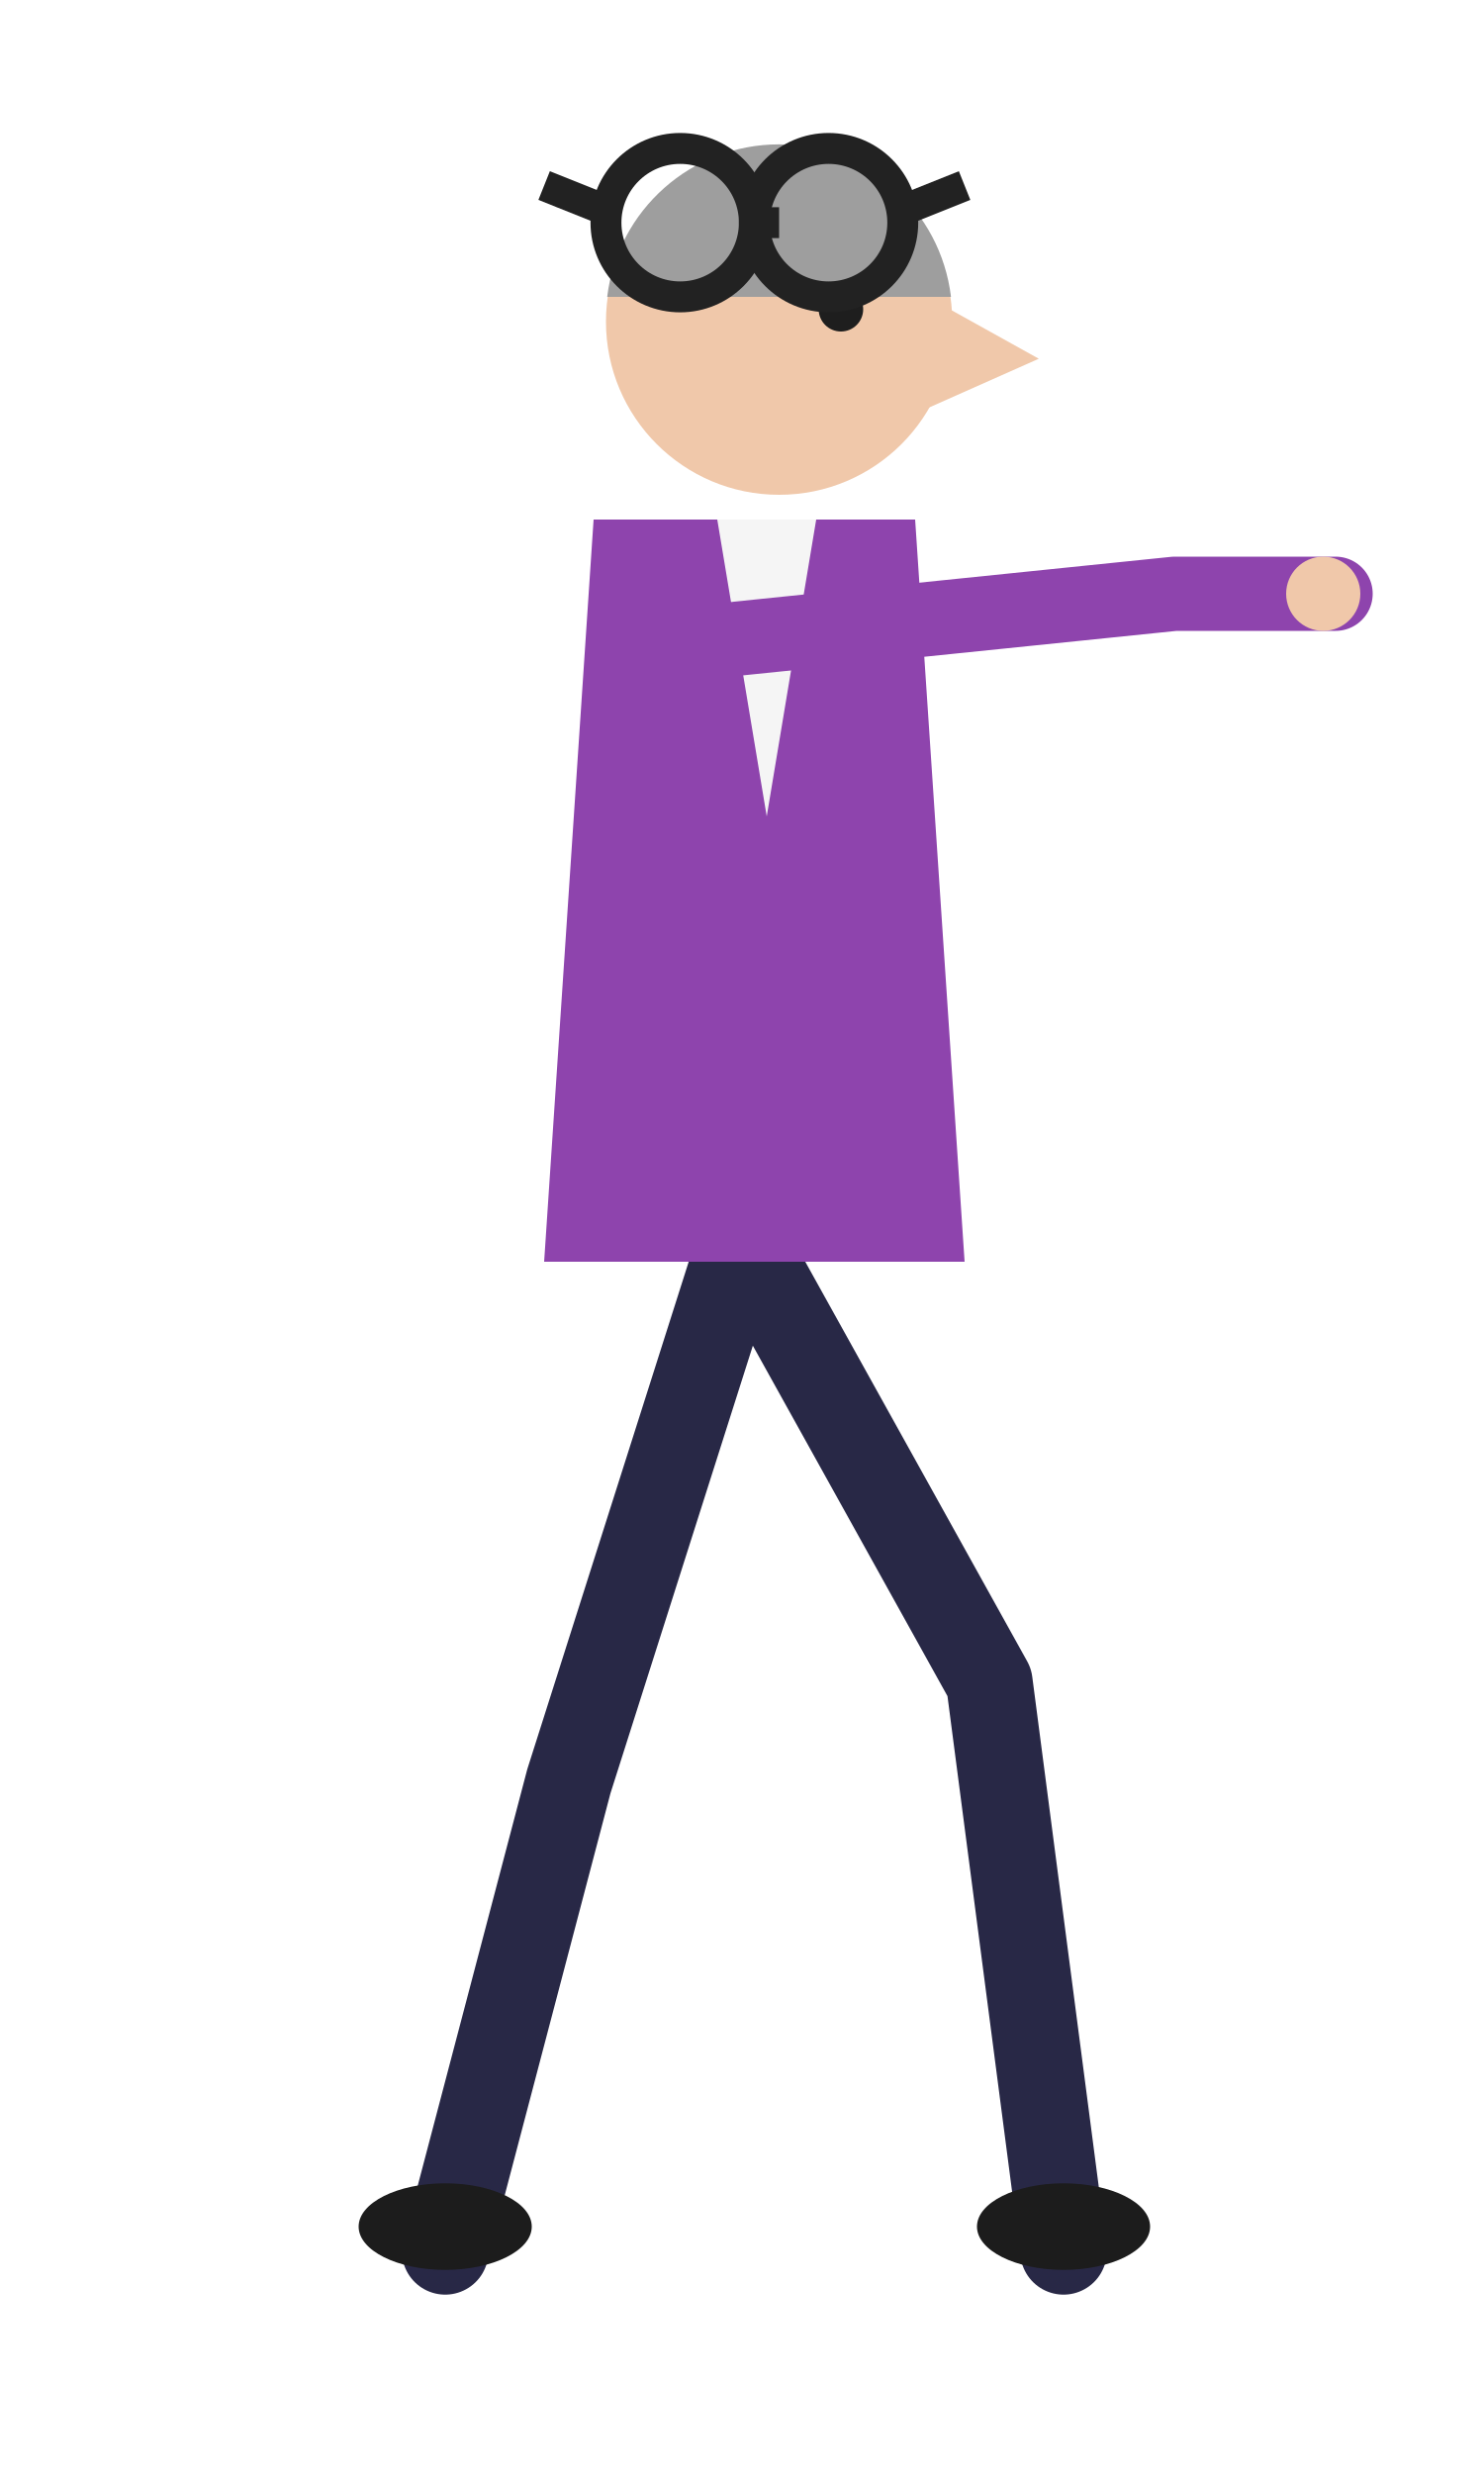
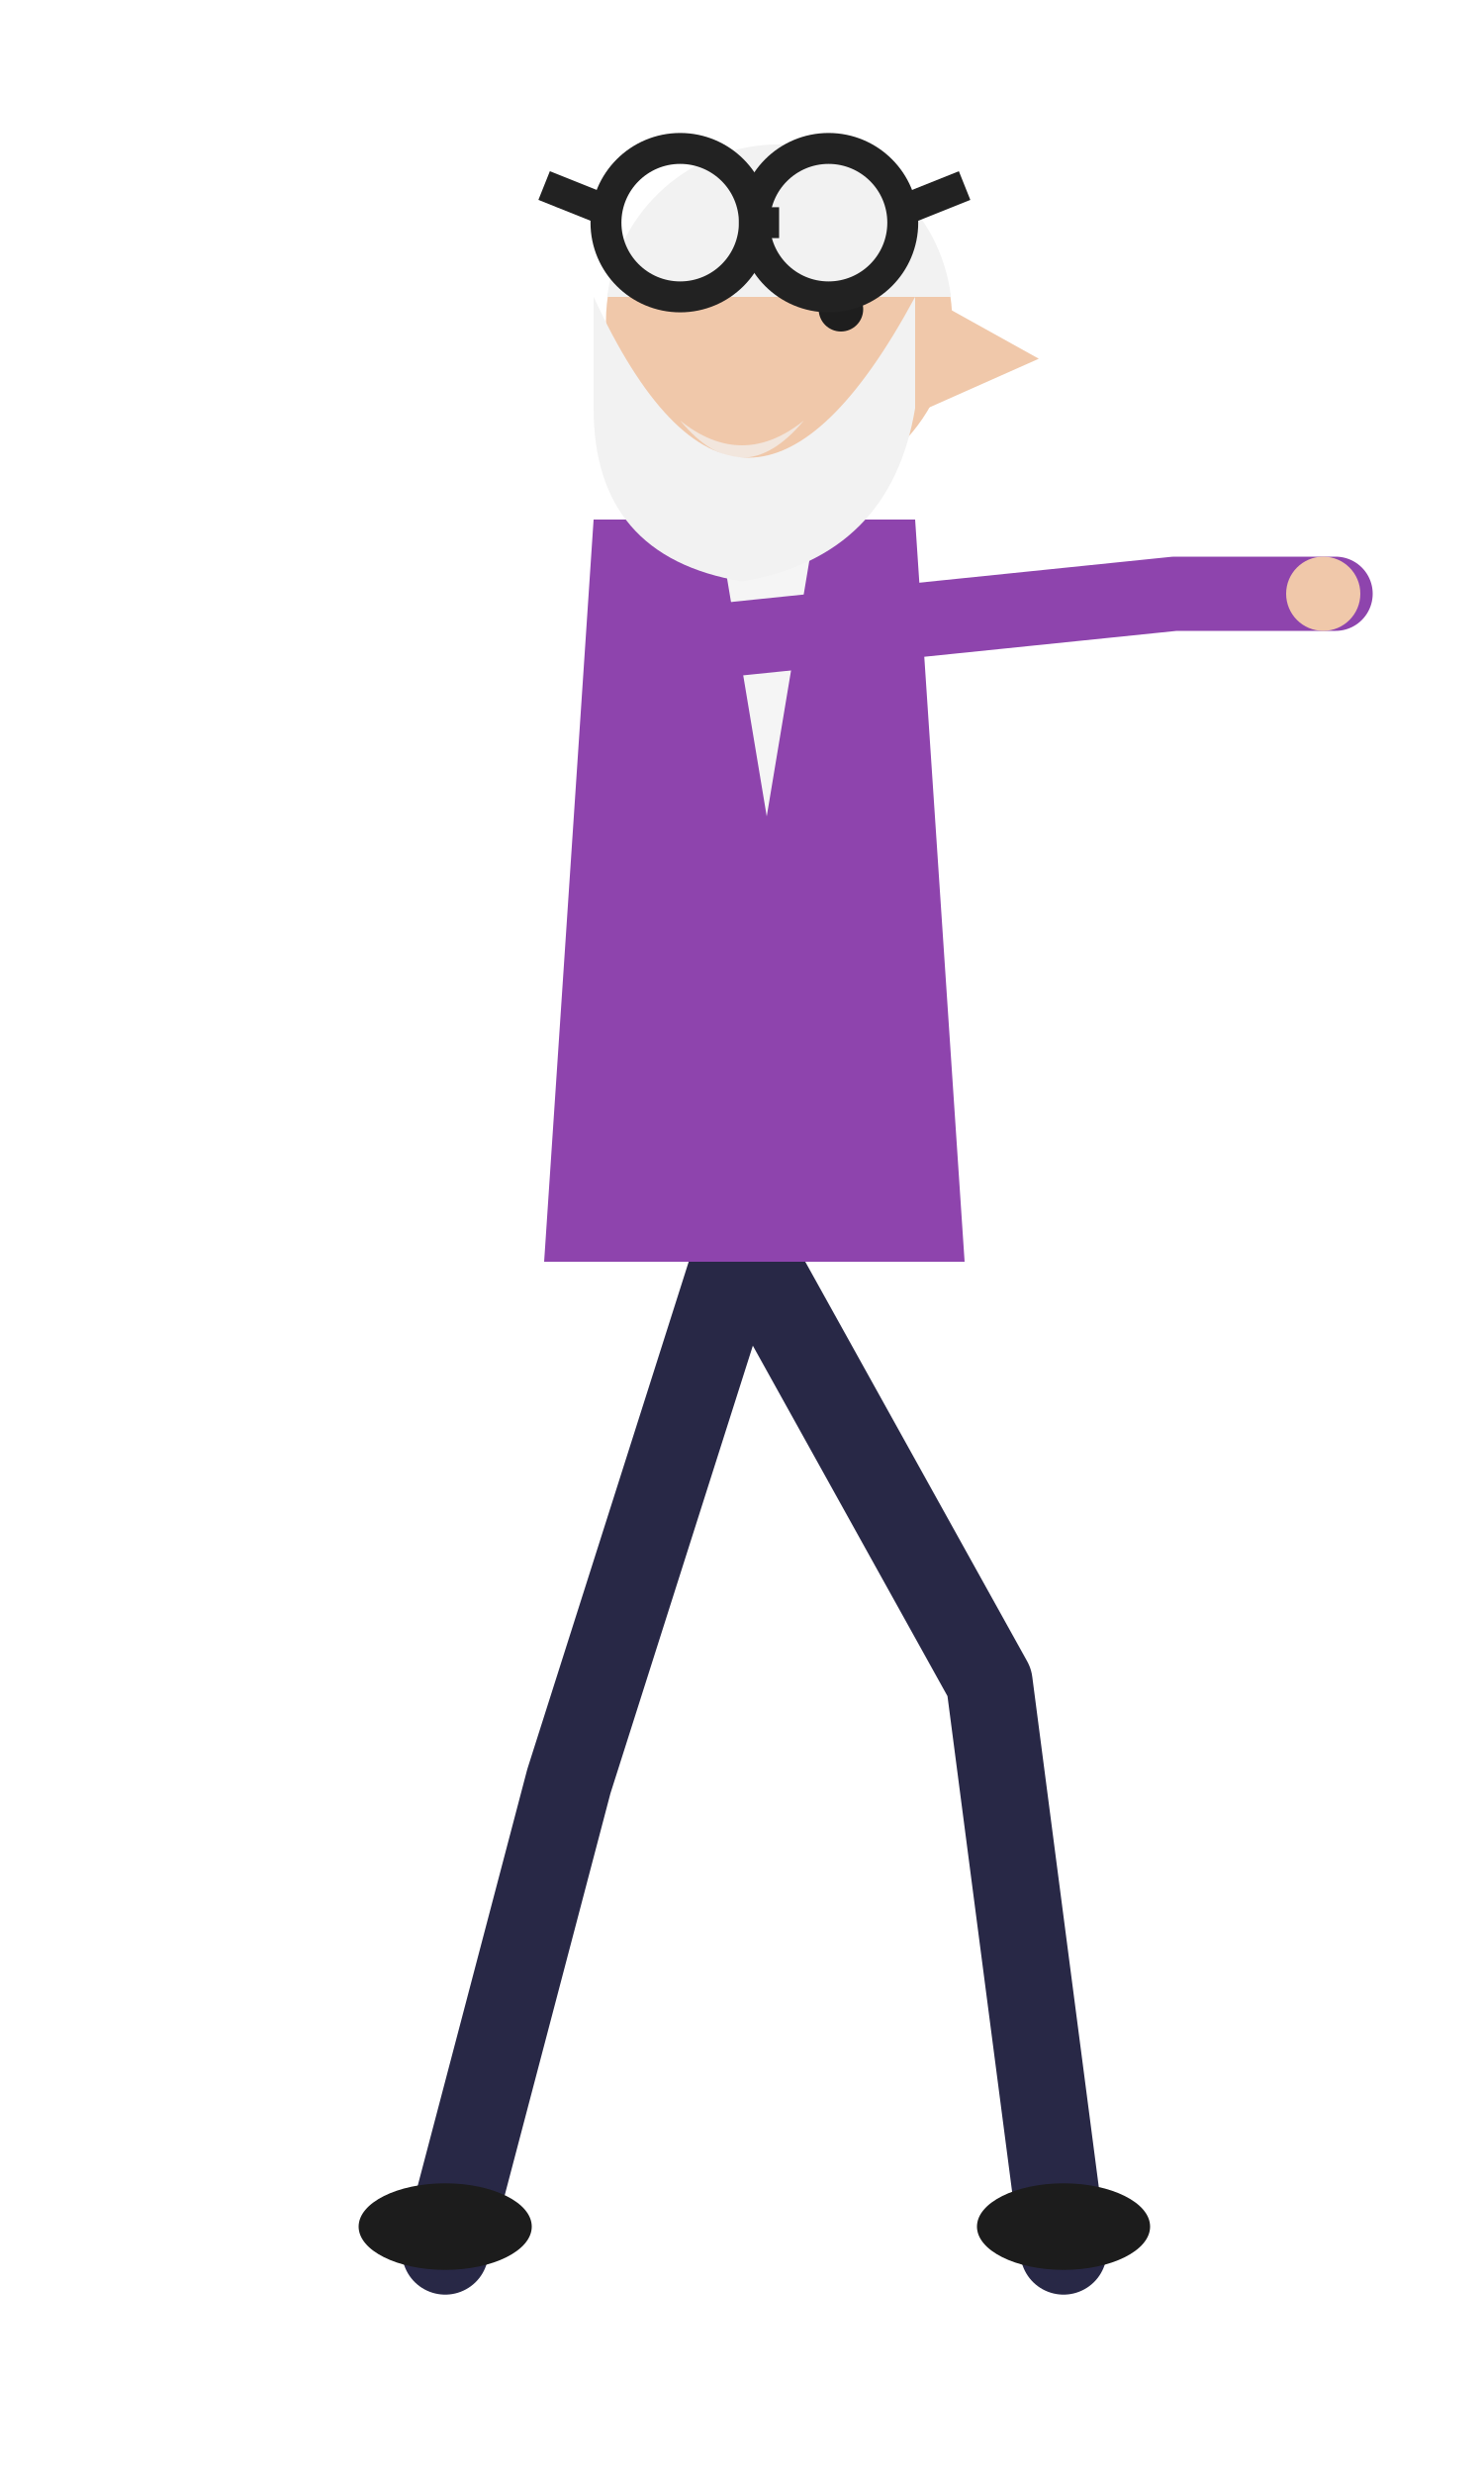
<svg xmlns="http://www.w3.org/2000/svg" viewBox="0 0 120 200" width="120" height="200">
  <g stroke="#282846" stroke-width="7" stroke-linecap="round" fill="none" stroke-linejoin="round">
    <path d="M60 100 L80 136 L86 182 M60 100 L46 144 L36 182" />
  </g>
  <ellipse cx="86" cy="180" rx="7" ry="3.5" fill="#1c1c1c" />
  <ellipse cx="36" cy="180" rx="7" ry="3.5" fill="#1c1c1c" />
  <path d="M48 42 L74 42 L78 102 L44 102 Z" fill="#8e44ad" />
  <path d="M58 42 L66 42 L62 66 Z" fill="#f5f5f5" />
  <g stroke="#8e44ad" stroke-width="6" stroke-linecap="round" fill="none">
    <path d="M56 52 L95 48 M95 48 L108 48" />
  </g>
  <circle cx="107" cy="48" r="3" fill="#f0c8aa" />
  <circle cx="63" cy="26" r="14" fill="#f0c8aa" />
  <path d="M75 24 L84 29 L75 33 Z" fill="#f0c8aa" />
-   <path d="M49.1 24 A14 14 0 0 1 76.9 24 Z" fill="#9e9e9e" />
+   <path d="M49.1 24 A14 14 0 0 1 76.9 24 Z" fill="#f2f2f2" />
  <circle cx="68" cy="25" r="1.8" fill="#1e1e1e" />
  <g stroke="#222" stroke-width="2.5" fill="none">
    <circle cx="55" cy="18" r="6" />
    <circle cx="67" cy="18" r="6" />
    <path d="M61 18 L63 18 M49 17 L44 15 M73 17 L78 15" />
  </g>
+   <path d="M48 24 Q60 50 74 24 L74 33 Q72 45 60 47 Q48 45 48 33 Z" fill="#f2f2f2" />
+   <path d="M55 34 Q60 38 65 34 Q60 40 55 34 Z" fill="#f2f2f2" opacity="0.7" />
</svg>
